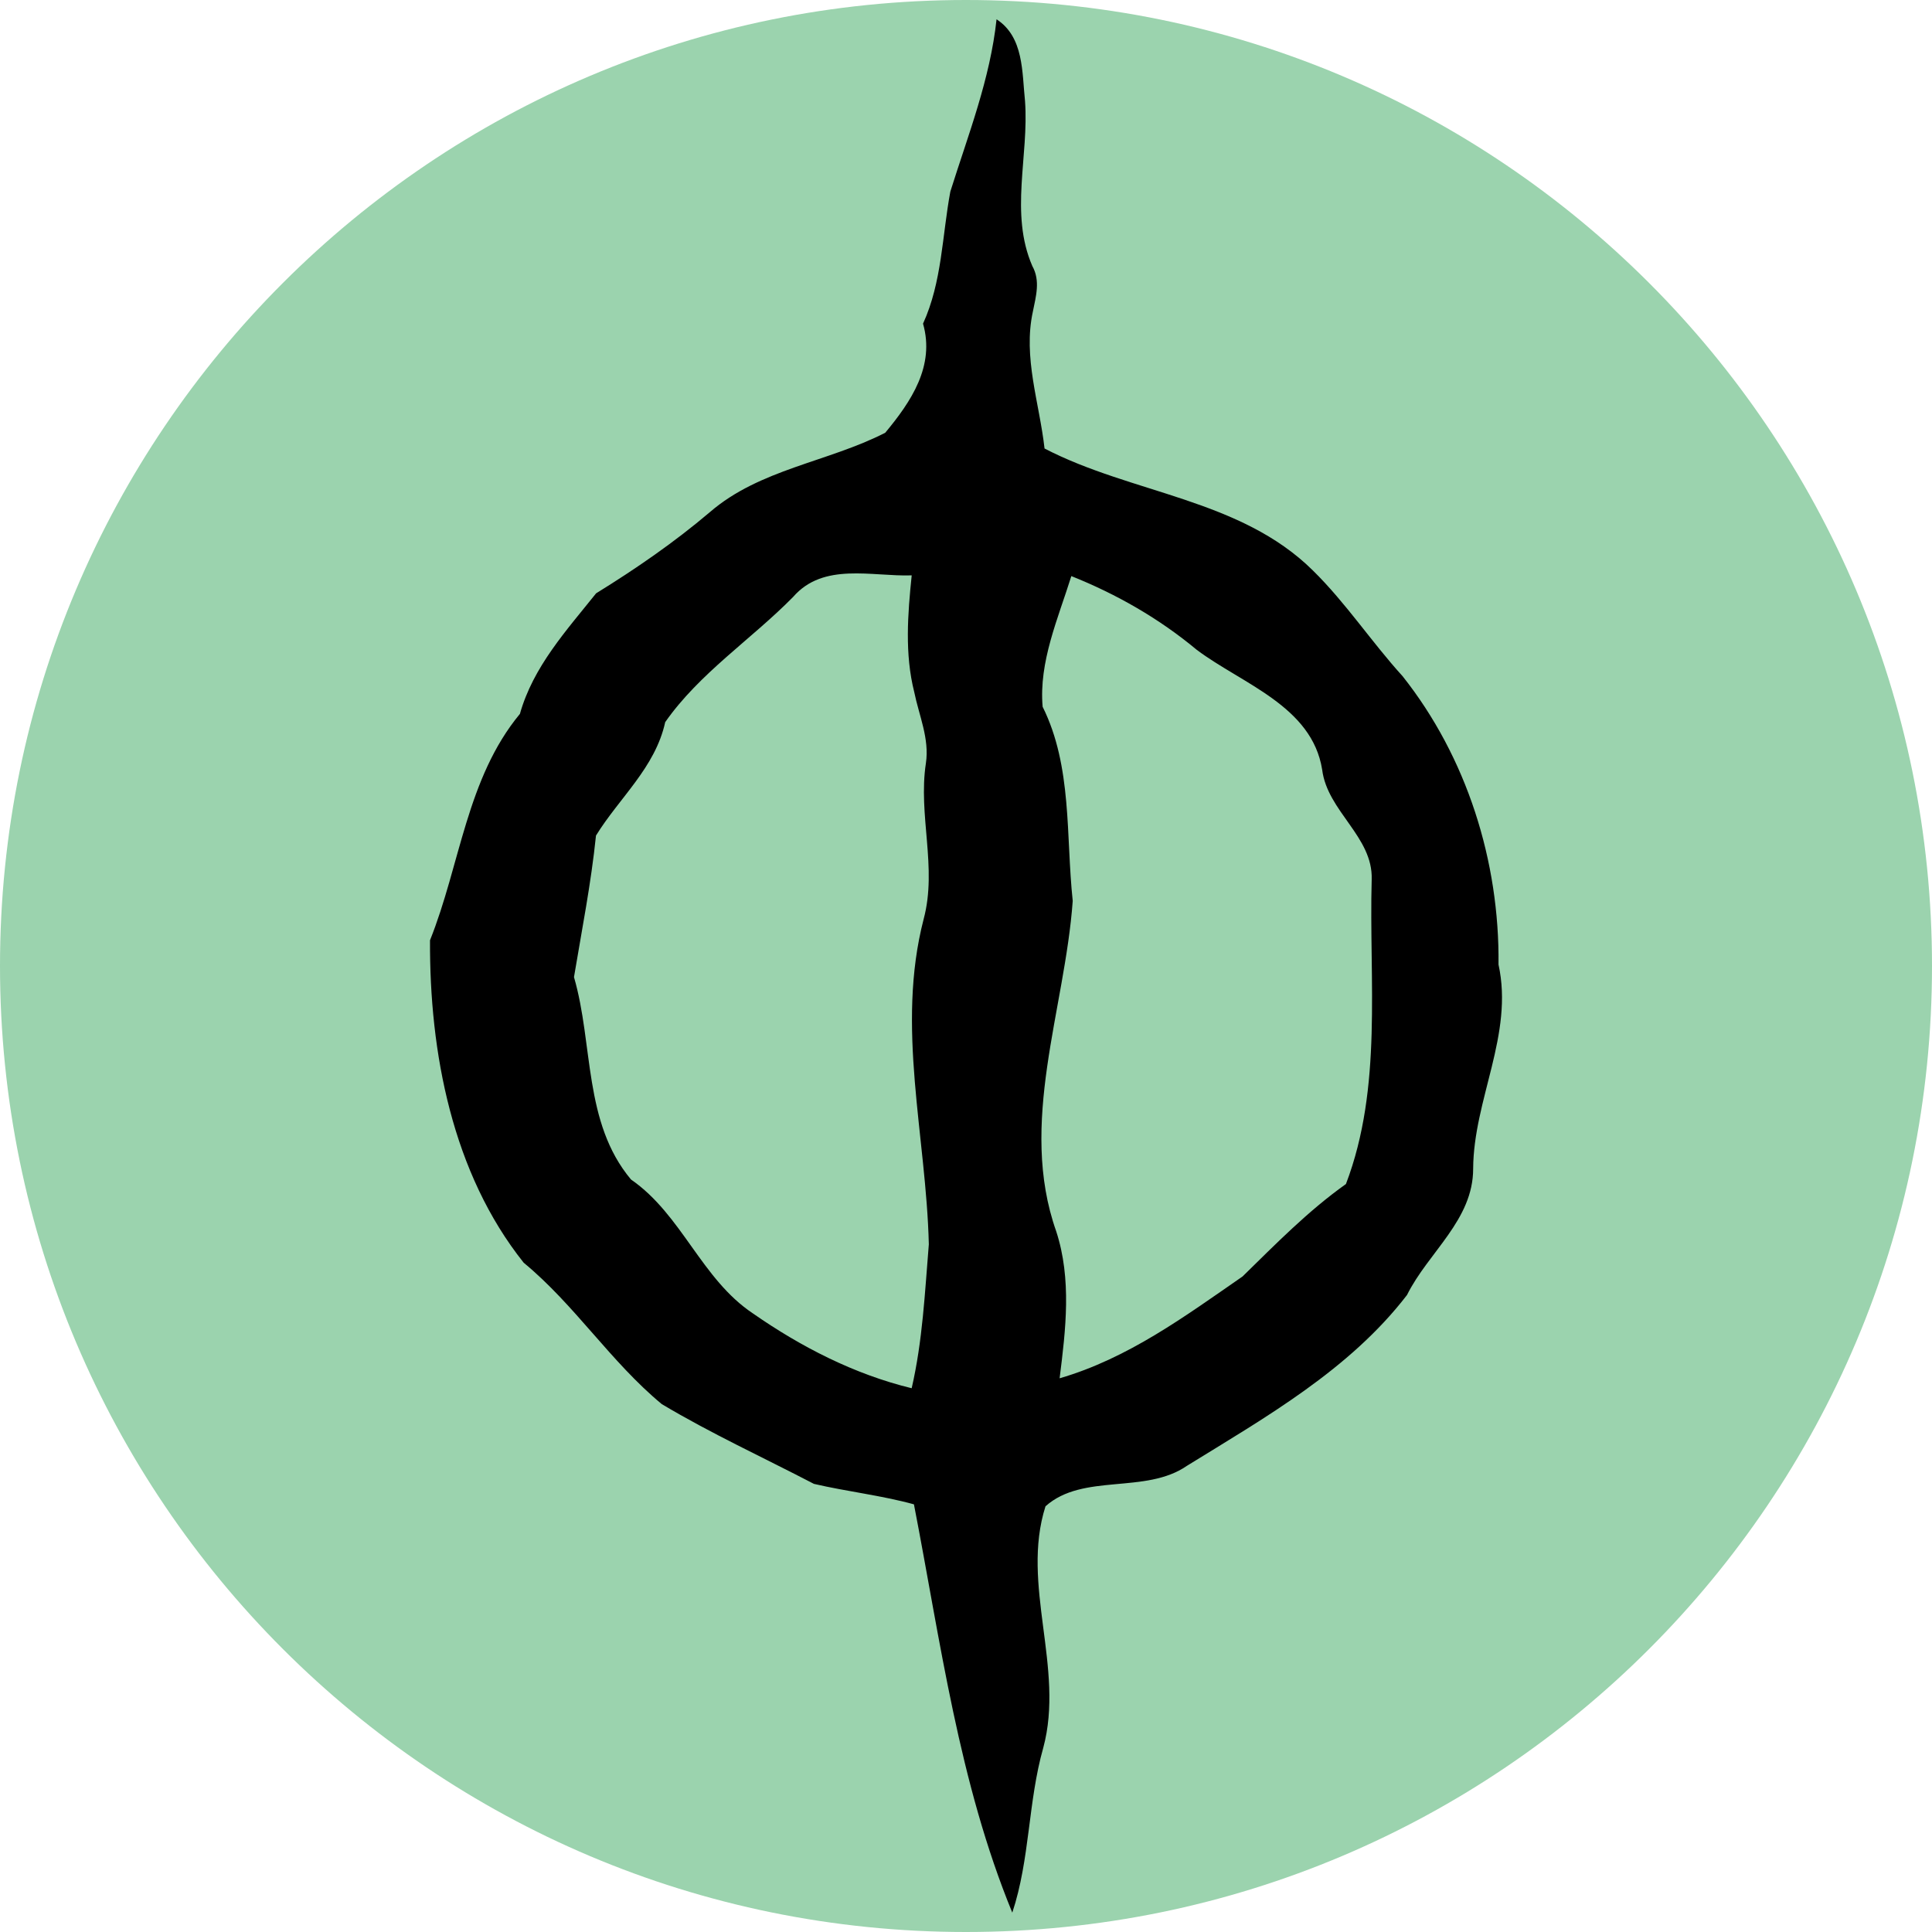
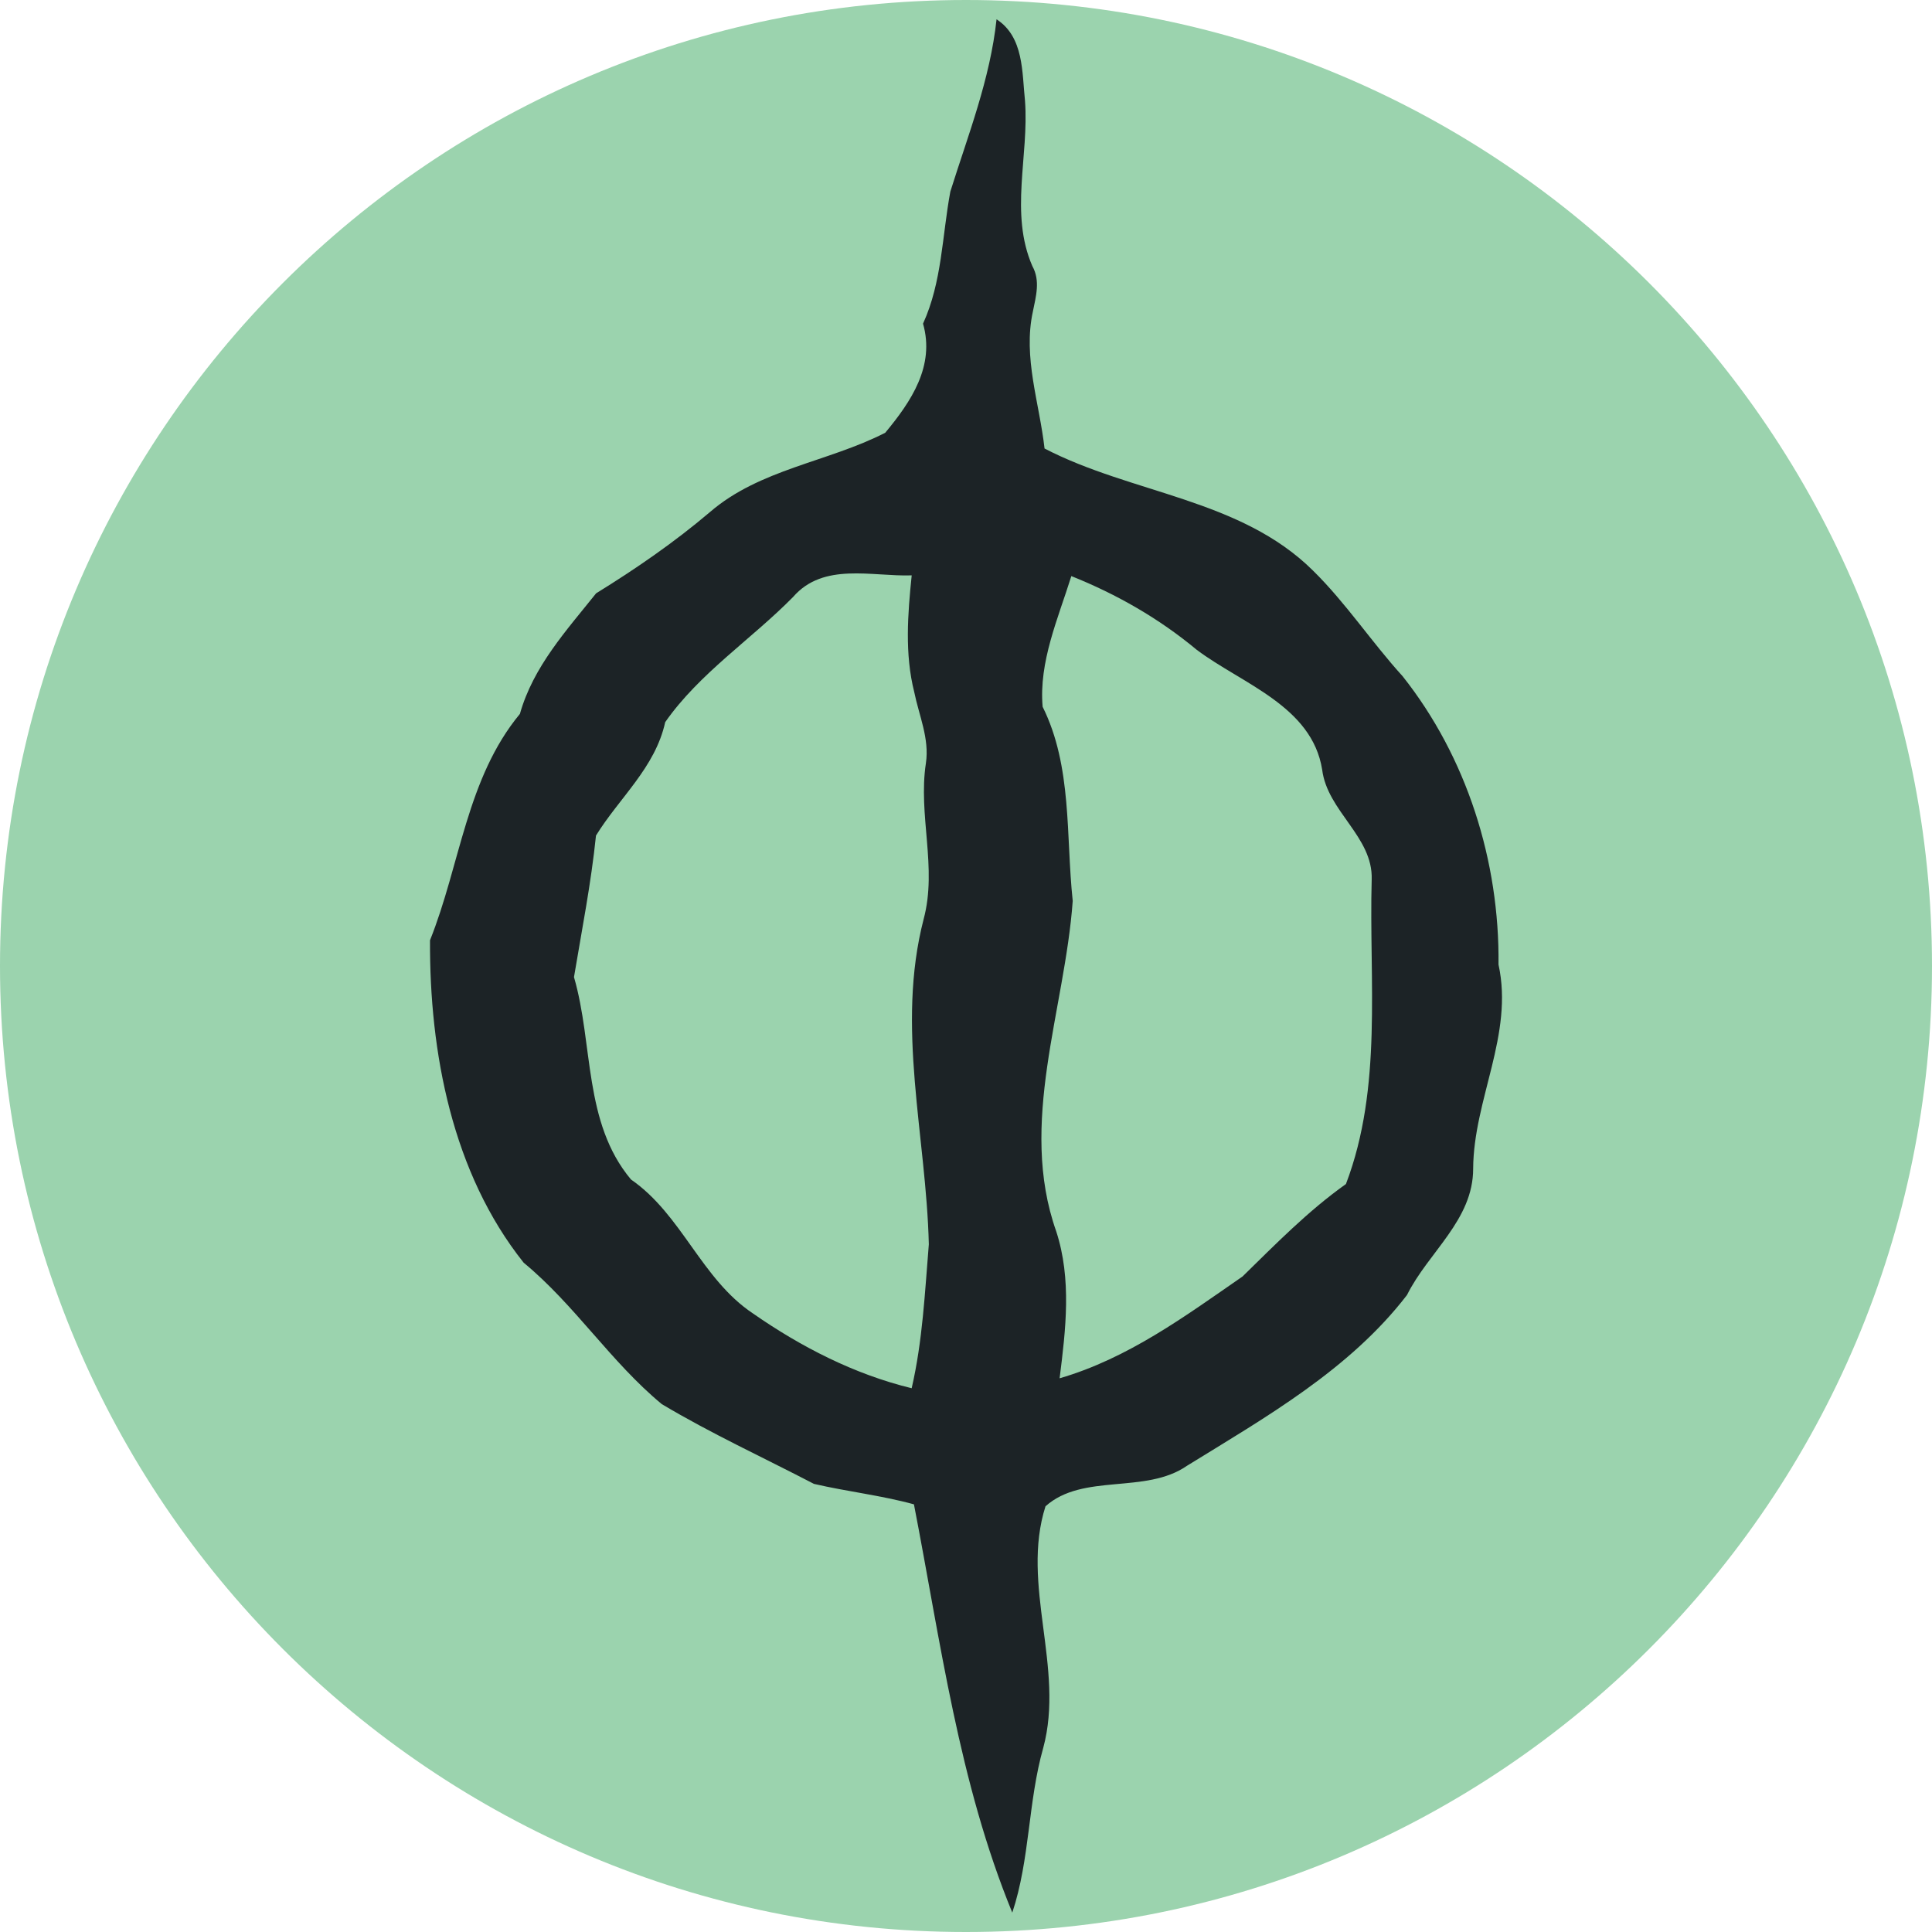
- <svg xmlns="http://www.w3.org/2000/svg" viewBox="0 0 75 75" style="fill:#000000">
+ <svg xmlns="http://www.w3.org/2000/svg" viewBox="0 0 75 75" style="fill:#1c2326">
  <path d="M75,37.498c0,20.712 -16.789,37.502 -37.502,37.502c-20.709,0 -37.498,-16.79 -37.498,-37.502c0,-20.709 16.789,-37.498 37.499,-37.498c20.712,0 37.501,16.789 37.501,37.498Z" style="fill:#9BD3AE;fill-rule:nonzero;" />
  <path d="M58.172,37.444c0.044,-4.008 -1.231,-8.055 -3.725,-11.196c-1.207,-1.328 -2.198,-2.841 -3.475,-4.096c-2.816,-2.794 -7.032,-2.98 -10.423,-4.741c-0.197,-1.767 -0.844,-3.536 -0.452,-5.32c0.119,-0.593 0.294,-1.194 -0.021,-1.761c-0.891,-2.049 -0.127,-4.274 -0.285,-6.41c-0.118,-1.116 -0.042,-2.482 -1.105,-3.171c-0.248,2.322 -1.102,4.484 -1.794,6.688c-0.32,1.718 -0.32,3.507 -1.06,5.127c0.469,1.641 -0.46,3.023 -1.467,4.235c-2.225,1.14 -4.872,1.41 -6.808,3.082c-1.381,1.172 -2.871,2.198 -4.416,3.152c-1.159,1.45 -2.442,2.847 -2.958,4.68c-2.071,2.501 -2.316,5.858 -3.49,8.787c-0.022,4.349 0.859,9.033 3.637,12.519c1.988,1.64 3.377,3.848 5.361,5.489c1.905,1.138 3.939,2.072 5.906,3.096c1.282,0.298 2.606,0.445 3.882,0.794c1.035,5.332 1.741,10.793 3.818,15.85c0.69,-2.076 0.607,-4.301 1.202,-6.398c0.838,-3.102 -0.882,-6.331 0.087,-9.376c1.454,-1.3 3.878,-0.456 5.49,-1.571c3.069,-1.893 6.317,-3.736 8.543,-6.63c0.828,-1.665 2.569,-2.908 2.569,-4.905c0.014,-2.688 1.581,-5.206 0.984,-7.924Zm-22.781,16.447c-2.224,-0.54 -4.295,-1.604 -6.161,-2.903c-2.007,-1.337 -2.755,-3.832 -4.735,-5.2c-1.854,-2.214 -1.453,-5.237 -2.213,-7.857c0.305,-1.829 0.664,-3.642 0.854,-5.494c0.904,-1.467 2.3,-2.637 2.687,-4.403c1.325,-1.899 3.344,-3.213 4.964,-4.859c1.179,-1.36 3.056,-0.787 4.605,-0.839c-0.154,1.5 -0.276,3.051 0.099,4.531c0.184,0.909 0.594,1.804 0.453,2.756c-0.311,2.025 0.449,4.055 -0.088,6.056c-1.082,4.183 0.098,8.407 0.201,12.624c-0.154,1.868 -0.241,3.75 -0.666,5.588Zm16.858,-7.927c-1.473,1.047 -2.729,2.333 -4.014,3.589c-2.234,1.545 -4.443,3.18 -7.101,3.952c0.239,-1.897 0.473,-3.848 -0.132,-5.705c-1.483,-4.196 0.335,-8.584 0.641,-12.827c-0.27,-2.522 -0.012,-5.213 -1.168,-7.536c-0.152,-1.746 0.602,-3.431 1.114,-5.073c1.756,0.701 3.41,1.647 4.872,2.865c1.765,1.323 4.47,2.18 4.865,4.648c0.202,1.621 1.975,2.601 1.923,4.259c-0.109,3.942 0.435,8.065 -1,11.828Z" />
</svg>
